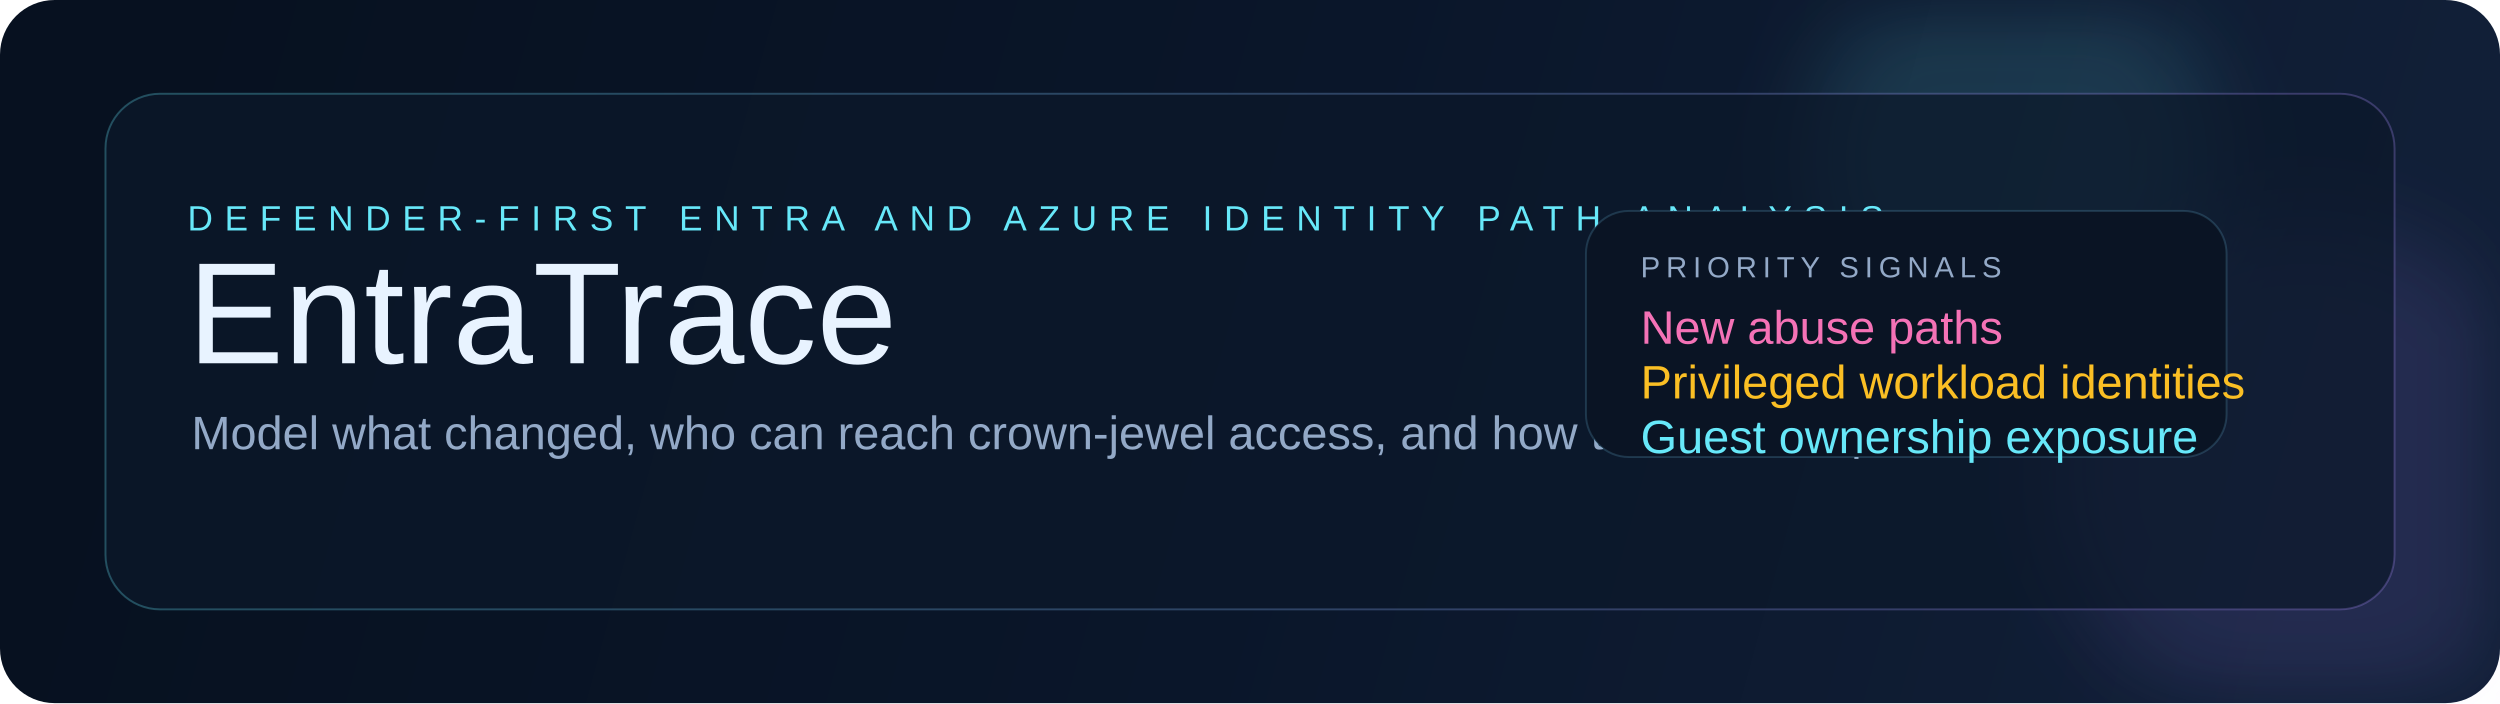
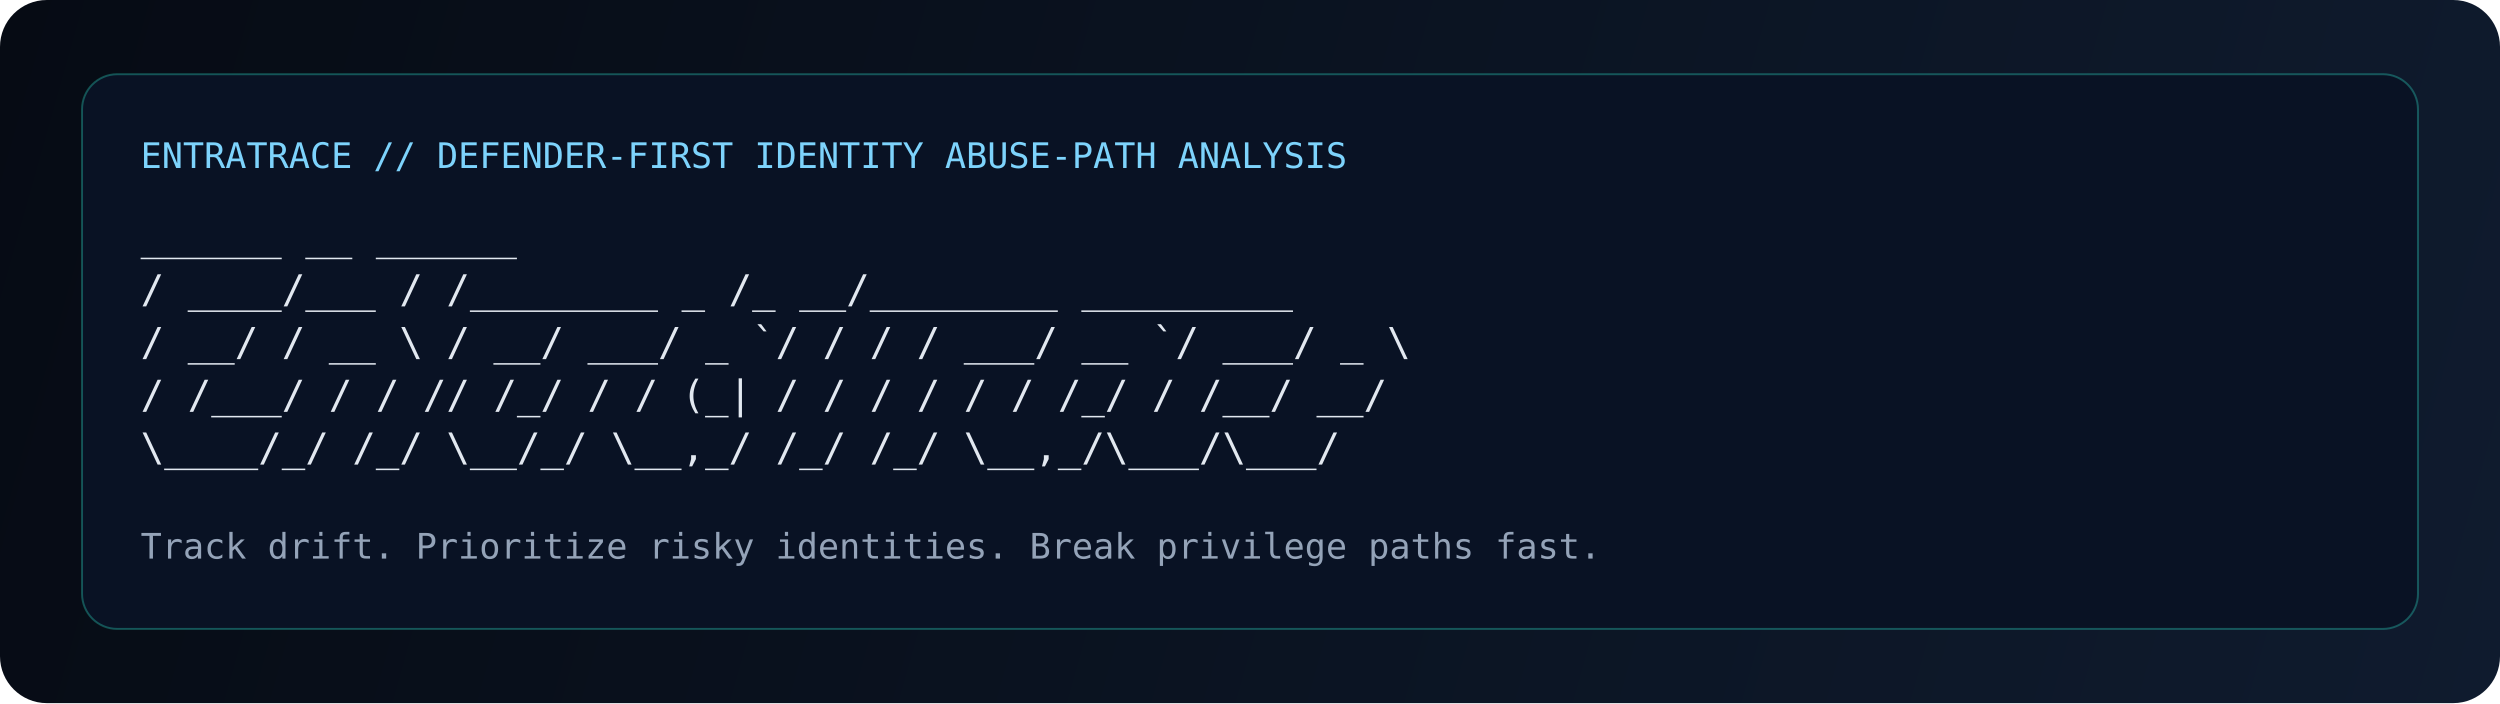
<svg xmlns="http://www.w3.org/2000/svg" width="1280" height="360" viewBox="0 0 1280 360" fill="none">
  <defs>
-     <linearGradient id="bg" x1="80" y1="40" x2="1180" y2="340" gradientUnits="userSpaceOnUse">
-       <stop stop-color="#071120" />
-       <stop offset="0.52" stop-color="#0A162A" />
-       <stop offset="1" stop-color="#111F37" />
+     <linearGradient id="bg" x1="0" y1="0" x2="1280" y2="360" gradientUnits="userSpaceOnUse">
+       <stop stop-color="#060B14" />
+       <stop offset="1" stop-color="#0F1B2E" />
    </linearGradient>
-     <linearGradient id="edge" x1="120" y1="70" x2="1120" y2="300" gradientUnits="userSpaceOnUse">
-       <stop stop-color="#67E8F9" />
-       <stop offset="1" stop-color="#A78BFA" />
-     </linearGradient>
-     <filter id="blur" x="-40%" y="-40%" width="180%" height="180%">
-       <feGaussianBlur stdDeviation="22" />
-     </filter>
  </defs>
-   <rect width="1280" height="360" rx="28" fill="url(#bg)" />
-   <circle cx="1030" cy="82" r="104" fill="#67E8F9" fill-opacity="0.14" filter="url(#blur)" />
-   <circle cx="1180" cy="242" r="128" fill="#A78BFA" fill-opacity="0.12" filter="url(#blur)" />
-   <rect x="54" y="48" width="1172" height="264" rx="28" fill="#0C182A" fill-opacity="0.72" stroke="url(#edge)" stroke-opacity="0.28" />
-   <text x="96" y="118" fill="#67E8F9" font-family="Segoe UI, Arial, sans-serif" font-size="18" letter-spacing="6">DEFENDER-FIRST ENTRA AND AZURE IDENTITY PATH ANALYSIS</text>
-   <text x="96" y="186" fill="#E8F3FF" font-family="Segoe UI Semibold, Segoe UI, Arial, sans-serif" font-size="74">EntraTrace</text>
-   <text x="98" y="230" fill="#93A9C7" font-family="Segoe UI, Arial, sans-serif" font-size="24">Model what changed, who can reach crown-jewel access, and how to break the path.</text>
-   <rect x="812" y="108" width="328" height="126" rx="22" fill="#0A1424" stroke="#7DD3FC" stroke-opacity="0.18" />
-   <text x="840" y="142" fill="#93A9C7" font-family="Segoe UI, Arial, sans-serif" font-size="15" letter-spacing="3">PRIORITY SIGNALS</text>
-   <text x="840" y="176" fill="#F472B6" font-family="Segoe UI Semibold, Segoe UI, Arial, sans-serif" font-size="24">New abuse paths</text>
-   <text x="840" y="204" fill="#FBBF24" font-family="Segoe UI Semibold, Segoe UI, Arial, sans-serif" font-size="24">Privileged workload identities</text>
-   <text x="840" y="232" fill="#67E8F9" font-family="Segoe UI Semibold, Segoe UI, Arial, sans-serif" font-size="24">Guest ownership exposure</text>
+   <rect width="1280" height="360" rx="24" fill="url(#bg)" />
+   <rect x="42" y="38" width="1196" height="284" rx="18" fill="#091224" stroke="#2DD4BF" stroke-opacity="0.35" />
+   <text x="72" y="86" fill="#7DD3FC" font-family="Consolas, Menlo, monospace" font-size="18">ENTRATRACE // DEFENDER-FIRST IDENTITY ABUSE-PATH ANALYSIS</text>
+   <text x="72" y="128" fill="#E2E8F0" font-family="Consolas, Menlo, monospace" font-size="20">  ______       __              ______</text>
+   <text x="72" y="155" fill="#E2E8F0" font-family="Consolas, Menlo, monospace" font-size="20"> / ____/___   / /________ _   /_  __/________ _________</text>
+   <text x="72" y="182" fill="#E2E8F0" font-family="Consolas, Menlo, monospace" font-size="20">/ __/ / __ \ / __/ ___/ _ `/    / / / ___/ __ `/ ___/ _ \</text>
+   <text x="72" y="209" fill="#E2E8F0" font-family="Consolas, Menlo, monospace" font-size="20">/ /___/ / / // /_/ /  / (_| /   / / / /  / /_/ / /__/  __/</text>
+   <text x="72" y="236" fill="#E2E8F0" font-family="Consolas, Menlo, monospace" font-size="20">\____/_/ /_/ \__/_/   \__,_/   /_/ /_/   \__,_/\___/\___/</text>
+   <text x="72" y="286" fill="#94A3B8" font-family="Consolas, Menlo, monospace" font-size="18">Track drift. Prioritize risky identities. Break privilege paths fast.</text>
</svg>
